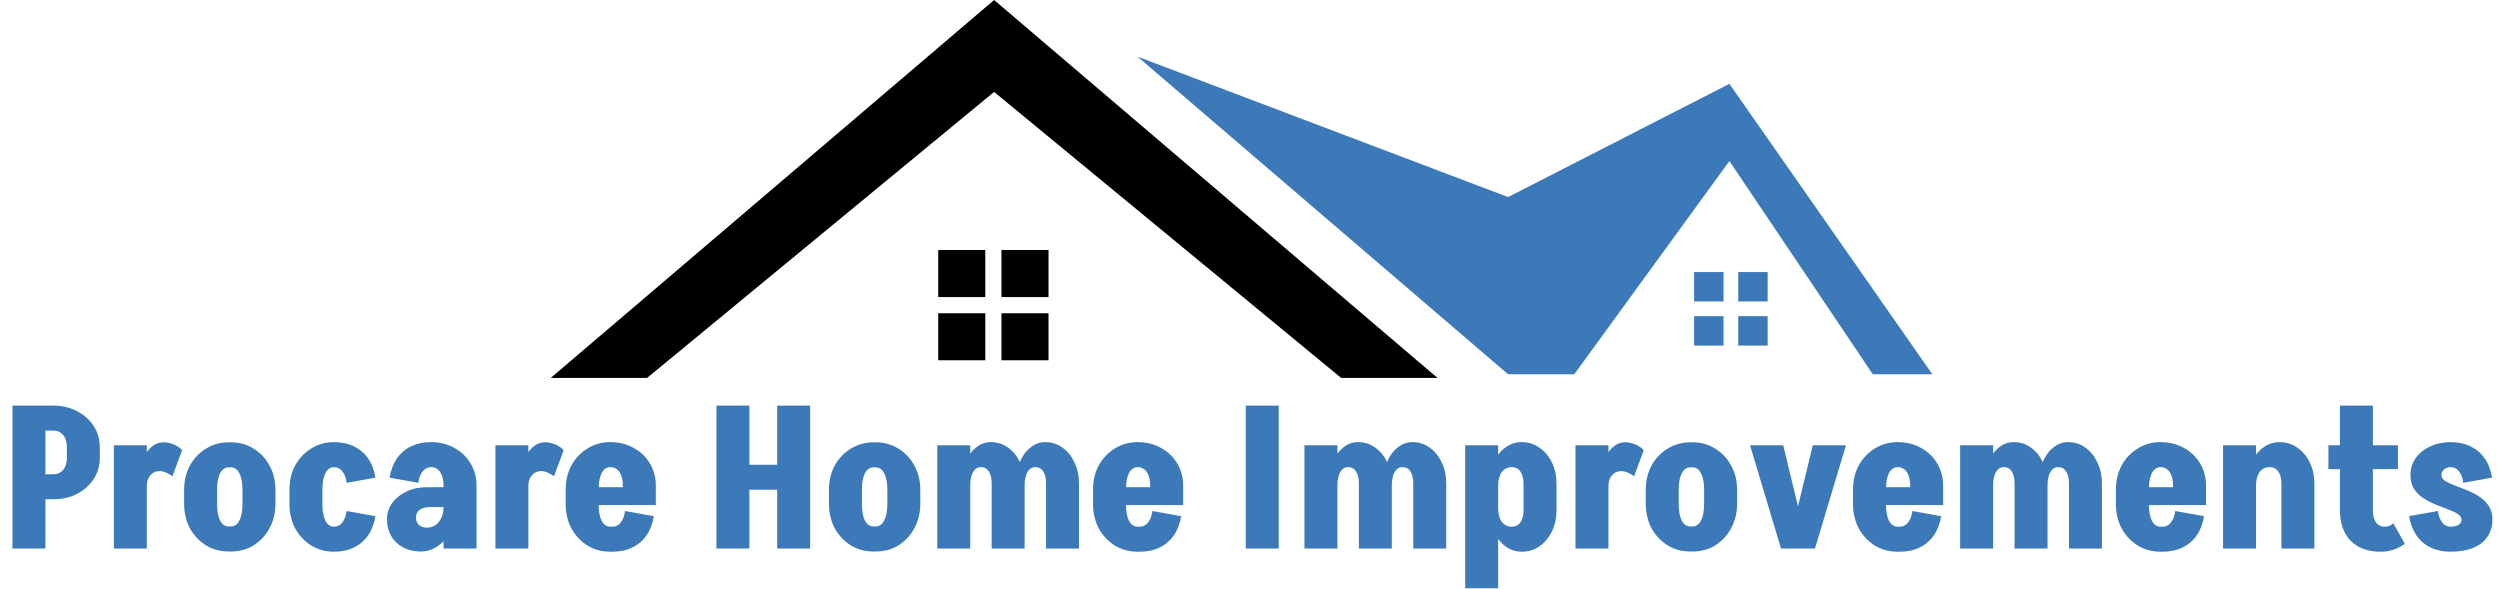
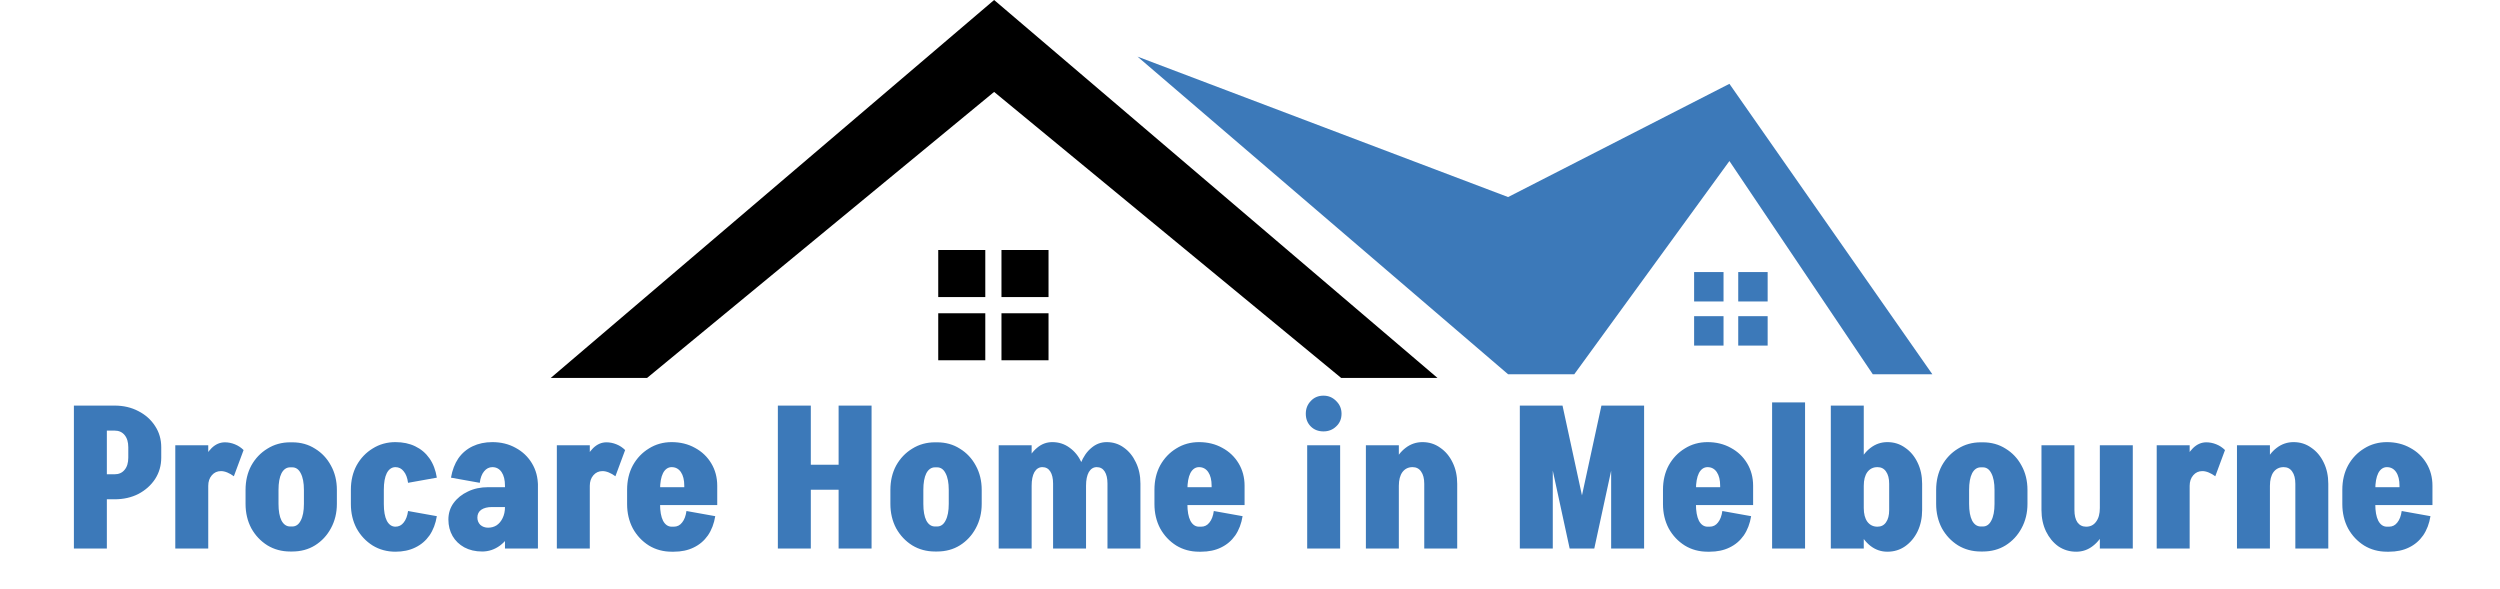
- <svg xmlns="http://www.w3.org/2000/svg" width="1700" height="400" fill="none">
-   <path d="M29.543 292.81V275.8h6.75v17.01h-6.75Zm0 46.71v-17.01h6.75v17.01h-6.75Zm15.93-28.215v-7.29h22.41v7.29h-22.41Zm22.41-7.155h-22.41c0-3.6-.855-6.39-2.565-8.37-1.62-1.98-3.87-2.97-6.75-2.97V275.8c6.03 0 11.43 1.26 16.2 3.78 4.77 2.43 8.55 5.805 11.34 10.125 2.79 4.23 4.185 9.045 4.185 14.445Zm0 7.02c0 5.4-1.395 10.26-4.185 14.58-2.79 4.23-6.57 7.605-11.34 10.125-4.77 2.43-10.17 3.645-16.2 3.645v-17.01c2.88 0 5.13-.99 6.75-2.97 1.71-1.98 2.565-4.77 2.565-8.37h22.41ZM8.483 373v-97.2h22.41V373H8.483Zm68.95 0v-70.2h22.41V373h-22.41Zm16.2-42.66c0-5.67.766-10.71 2.296-15.12 1.53-4.5 3.6-8.01 6.209-10.53 2.7-2.61 5.715-3.915 9.045-3.915l-2.7 19.575c-2.52 0-4.59.945-6.21 2.835-1.62 1.89-2.43 4.275-2.43 7.155h-6.21Zm23.625-6.48c-1.44-1.08-2.925-1.935-4.455-2.565-1.53-.63-2.97-.945-4.32-.945l2.7-19.575c2.25 0 4.5.45 6.75 1.35 2.25.9 4.23 2.205 5.94 3.915l-6.615 17.82Zm47.643 18.9v-9.72h22.41v9.72h-22.41Zm-39.69 0v-9.72h22.41v9.72h-22.41Zm30.24-24.975v-17.01h1.62v17.01h-1.62Zm0 57.24v-17.01h1.62v17.01h-1.62Zm-30.24-41.85c0-6.21 1.305-11.745 3.915-16.605 2.7-4.86 6.345-8.685 10.935-11.475 4.59-2.88 9.765-4.32 15.525-4.32v17.01c-2.52 0-4.5 1.35-5.94 4.05-1.35 2.7-2.025 6.48-2.025 11.34h-22.41Zm62.1 0h-22.41c0-4.86-.72-8.64-2.16-11.34-1.35-2.7-3.285-4.05-5.805-4.05v-17.01c5.85 0 11.025 1.44 15.525 4.32 4.59 2.79 8.19 6.615 10.8 11.475 2.7 4.86 4.05 10.395 4.05 16.605Zm-62.1 9.45h22.41c0 4.86.675 8.64 2.025 11.34 1.44 2.7 3.42 4.05 5.94 4.05v17.01c-5.76 0-10.935-1.395-15.525-4.185-4.59-2.88-8.235-6.75-10.935-11.61-2.61-4.95-3.915-10.485-3.915-16.605Zm62.1 0c0 6.12-1.35 11.655-4.05 16.605-2.61 4.86-6.21 8.73-10.8 11.61-4.5 2.79-9.675 4.185-15.525 4.185v-17.01c2.52 0 4.455-1.35 5.805-4.05 1.44-2.7 2.16-6.48 2.16-11.34h22.41Zm9.518.27v-9.99h22.41v9.99h-22.41Zm0-9.855c0-6.21 1.305-11.745 3.915-16.605 2.7-4.86 6.345-8.685 10.935-11.475 4.59-2.88 9.765-4.32 15.525-4.32v17.01c-2.52 0-4.5 1.35-5.94 4.05-1.35 2.7-2.025 6.48-2.025 11.34h-22.41Zm38.88-4.725c-.45-3.42-1.44-6.03-2.97-7.83-1.44-1.89-3.33-2.835-5.67-2.835v-17.01c5.13 0 9.63.945 13.5 2.835 3.96 1.89 7.2 4.635 9.72 8.235 2.52 3.6 4.185 7.965 4.995 13.095l-19.575 3.51Zm-38.88 14.445h22.41c0 4.86.675 8.64 2.025 11.34 1.44 2.7 3.42 4.05 5.94 4.05v17.01c-5.76 0-10.935-1.395-15.525-4.185-4.59-2.88-8.235-6.75-10.935-11.61-2.61-4.95-3.915-10.485-3.915-16.605Zm38.88 4.725 19.575 3.51c-.81 5.04-2.475 9.405-4.995 13.095-2.52 3.6-5.76 6.345-9.72 8.235-3.87 1.89-8.37 2.835-13.5 2.835v-17.01c2.34 0 4.23-.945 5.67-2.835 1.53-1.89 2.52-4.5 2.97-7.83ZM301.618 373v-44.145h22.41V373h-22.41Zm-15.525 2.025 4.05-16.2c2.16 0 4.095-.54 5.805-1.62 1.71-1.17 3.06-2.79 4.05-4.86 1.08-2.16 1.62-4.68 1.62-7.56l8.91-1.35c0 6.03-1.125 11.43-3.375 16.2s-5.22 8.55-8.91 11.34c-3.69 2.7-7.74 4.05-12.15 4.05Zm0 0c-4.59 0-8.64-.945-12.15-2.835-3.42-1.89-6.075-4.455-7.965-7.695-1.89-3.33-2.835-7.065-2.835-11.205l19.71-1.35c0 1.98.675 3.645 2.025 4.995 1.44 1.26 3.195 1.89 5.265 1.89l-4.05 16.2Zm-22.95-21.735c0-4.23 1.17-7.965 3.51-11.205 2.43-3.33 5.67-5.94 9.72-7.83 4.05-1.98 8.64-2.97 13.77-2.97l2.7 13.5c-3.15 0-5.625.63-7.425 1.89-1.71 1.26-2.565 3.015-2.565 5.265l-19.71 1.35Zm29.7-8.505-2.7-13.5h15.525v13.5h-12.825Zm8.775 0v-14.58h8.91v13.23l-8.91 1.35Zm22.41-14.445h-22.41c0-3.96-.765-7.065-2.295-9.315-1.53-2.25-3.645-3.375-6.345-3.375v-17.01c5.94 0 11.25 1.305 15.93 3.915 4.68 2.52 8.37 6.03 11.07 10.53 2.7 4.5 4.05 9.585 4.05 15.255Zm-39.555-2.025-19.575-3.51c.9-5.13 2.565-9.495 4.995-13.095 2.52-3.6 5.76-6.345 9.72-8.235 3.96-1.89 8.46-2.835 13.5-2.835v17.01c-2.25 0-4.14.945-5.67 2.835-1.53 1.8-2.52 4.41-2.97 7.83ZM336.887 373v-70.2h22.41V373h-22.41Zm16.2-42.66c0-5.67.765-10.71 2.295-15.12 1.53-4.5 3.6-8.01 6.21-10.53 2.7-2.61 5.715-3.915 9.045-3.915l-2.7 19.575c-2.52 0-4.59.945-6.21 2.835-1.62 1.89-2.43 4.275-2.43 7.155h-6.21Zm23.625-6.48c-1.44-1.08-2.925-1.935-4.455-2.565-1.53-.63-2.97-.945-4.32-.945l2.7-19.575c2.25 0 4.5.45 6.75 1.35 2.25.9 4.23 2.205 5.94 3.915l-6.615 17.82Zm20.912 19.575v-12.15h48.33v12.15h-48.33Zm17.415 31.725v-17.01h1.35v17.01h-1.35Zm-30.375-32.265v-9.99h22.41v9.99h-22.41Zm38.88-11.61v-1.08h22.41v1.08h-22.41Zm22.41-.945h-22.41c0-3.96-.765-7.065-2.295-9.315-1.53-2.25-3.645-3.375-6.345-3.375v-17.01c5.94 0 11.25 1.305 15.93 3.915 4.68 2.52 8.37 6.03 11.07 10.53 2.7 4.5 4.05 9.585 4.05 15.255Zm-20.925 17.145 19.575 3.51c-.81 5.04-2.475 9.405-4.995 13.095-2.52 3.6-5.76 6.345-9.72 8.235-3.87 1.89-8.37 2.835-13.5 2.835v-17.01c2.34 0 4.23-.945 5.67-2.835 1.53-1.89 2.52-4.5 2.97-7.83Zm-40.365-14.445c0-6.21 1.305-11.745 3.915-16.605 2.7-4.86 6.345-8.685 10.935-11.475 4.59-2.88 9.765-4.32 15.525-4.32v17.01c-2.52 0-4.5 1.35-5.94 4.05-1.35 2.7-2.025 6.48-2.025 11.34h-22.41Zm0 9.72h22.41c0 4.86.675 8.64 2.025 11.34 1.44 2.7 3.42 4.05 5.94 4.05v17.01c-5.76 0-10.935-1.395-15.525-4.185-4.59-2.88-8.235-6.75-10.935-11.61-2.61-4.95-3.915-10.485-3.915-16.605Zm110.616-9.72v-17.01h41.31v17.01h-41.31ZM528.49 373v-97.2h22.41V373h-22.41Zm-41.31 0v-97.2h22.41V373h-22.41Zm116.207-30.24v-9.72h22.41v9.72h-22.41Zm-39.69 0v-9.72h22.41v9.72h-22.41Zm30.24-24.975v-17.01h1.62v17.01h-1.62Zm0 57.24v-17.01h1.62v17.01h-1.62Zm-30.24-41.85c0-6.21 1.305-11.745 3.915-16.605 2.7-4.86 6.345-8.685 10.935-11.475 4.59-2.88 9.765-4.32 15.525-4.32v17.01c-2.52 0-4.5 1.35-5.94 4.05-1.35 2.7-2.025 6.48-2.025 11.34h-22.41Zm62.1 0h-22.41c0-4.86-.72-8.64-2.16-11.34-1.35-2.7-3.285-4.05-5.805-4.05v-17.01c5.85 0 11.025 1.44 15.525 4.32 4.59 2.79 8.19 6.615 10.8 11.475 2.7 4.86 4.05 10.395 4.05 16.605Zm-62.1 9.45h22.41c0 4.86.675 8.64 2.025 11.34 1.44 2.7 3.42 4.05 5.94 4.05v17.01c-5.76 0-10.935-1.395-15.525-4.185-4.59-2.88-8.235-6.75-10.935-11.61-2.61-4.95-3.915-10.485-3.915-16.605Zm62.1 0c0 6.12-1.35 11.655-4.05 16.605-2.61 4.86-6.21 8.73-10.8 11.61-4.5 2.79-9.675 4.185-15.525 4.185v-17.01c2.52 0 4.455-1.35 5.805-4.05 1.44-2.7 2.16-6.48 2.16-11.34h22.41ZM637.341 373v-70.2h22.41V373h-22.41Zm36.99 0v-44.145h22.41V373h-22.41Zm-20.79-42.66c0-5.67.855-10.755 2.565-15.255 1.8-4.5 4.23-8.01 7.29-10.53 3.06-2.61 6.525-3.915 10.395-3.915l-6.75 17.01c-2.25 0-4.05 1.125-5.4 3.375-1.26 2.25-1.89 5.355-1.89 9.315h-6.21Zm20.79-1.485c0-3.51-.63-6.255-1.89-8.235-1.26-1.98-3.06-2.97-5.4-2.97l6.75-17.01c4.41 0 8.325 1.26 11.745 3.78 3.42 2.43 6.12 5.76 8.1 9.99 2.07 4.23 3.105 9.045 3.105 14.445h-22.41ZM711.321 373v-44.145h22.41V373h-22.41Zm-20.79-42.66c0-5.67.855-10.755 2.565-15.255 1.8-4.5 4.23-8.01 7.29-10.53 3.06-2.61 6.525-3.915 10.395-3.915l-6.75 17.01c-2.25 0-4.05 1.125-5.4 3.375-1.26 2.25-1.89 5.355-1.89 9.315h-6.21Zm20.79-1.485c0-3.51-.63-6.255-1.89-8.235-1.26-1.98-3.06-2.97-5.4-2.97l6.75-17.01c4.41 0 8.325 1.26 11.745 3.78 3.42 2.43 6.12 5.76 8.1 9.99 2.07 4.23 3.105 9.045 3.105 14.445h-22.41Zm44.897 14.58v-12.15h48.33v12.15h-48.33Zm17.415 31.725v-17.01h1.35v17.01h-1.35Zm-30.375-32.265v-9.99h22.41v9.99h-22.41Zm38.88-11.61v-1.08h22.41v1.08h-22.41Zm22.41-.945h-22.41c0-3.96-.765-7.065-2.295-9.315-1.53-2.25-3.645-3.375-6.345-3.375v-17.01c5.94 0 11.25 1.305 15.93 3.915 4.68 2.52 8.37 6.03 11.07 10.53 2.7 4.5 4.05 9.585 4.05 15.255Zm-20.925 17.145 19.575 3.51c-.81 5.04-2.475 9.405-4.995 13.095-2.52 3.6-5.76 6.345-9.72 8.235-3.87 1.89-8.37 2.835-13.5 2.835v-17.01c2.34 0 4.23-.945 5.67-2.835 1.53-1.89 2.52-4.5 2.97-7.83Zm-40.365-14.445c0-6.21 1.305-11.745 3.915-16.605 2.7-4.86 6.345-8.685 10.935-11.475 4.59-2.88 9.765-4.32 15.525-4.32v17.01c-2.52 0-4.5 1.35-5.94 4.05-1.35 2.7-2.025 6.48-2.025 11.34h-22.41Zm0 9.72h22.41c0 4.86.675 8.64 2.025 11.34 1.44 2.7 3.42 4.05 5.94 4.05v17.01c-5.76 0-10.935-1.395-15.525-4.185-4.59-2.88-8.235-6.75-10.935-11.61-2.61-4.95-3.915-10.485-3.915-16.605ZM847.123 373v-97.2h22.41V373h-22.41Zm39.915 0v-70.2h22.41V373h-22.41Zm36.99 0v-44.145h22.41V373h-22.41Zm-20.79-42.66c0-5.67.855-10.755 2.565-15.255 1.8-4.5 4.23-8.01 7.29-10.53 3.06-2.61 6.525-3.915 10.395-3.915l-6.75 17.01c-2.25 0-4.05 1.125-5.4 3.375-1.26 2.25-1.89 5.355-1.89 9.315h-6.21Zm20.79-1.485c0-3.51-.63-6.255-1.89-8.235-1.26-1.98-3.06-2.97-5.4-2.97l6.75-17.01c4.41 0 8.325 1.26 11.745 3.78 3.42 2.43 6.12 5.76 8.1 9.99 2.07 4.23 3.105 9.045 3.105 14.445h-22.41ZM961.018 373v-44.145h22.41V373h-22.41Zm-20.79-42.66c0-5.67.855-10.755 2.565-15.255 1.8-4.5 4.23-8.01 7.29-10.53 3.06-2.61 6.525-3.915 10.395-3.915l-6.75 17.01c-2.25 0-4.05 1.125-5.4 3.375-1.26 2.25-1.89 5.355-1.89 9.315h-6.21Zm20.79-1.485c0-3.51-.63-6.255-1.89-8.235-1.26-1.98-3.06-2.97-5.4-2.97l6.75-17.01c4.41 0 8.325 1.26 11.745 3.78 3.42 2.43 6.12 5.76 8.1 9.99 2.07 4.23 3.105 9.045 3.105 14.445h-22.41Zm35.312 43.875h22.41V400h-22.41v-27.27Zm22.41-69.93V373h-22.41v-70.2h22.41Zm39.69 26.19v17.82h-22.41v-17.82h22.41Zm-22.41 17.82h22.41c0 5.4-1.04 10.26-3.11 14.58-2.07 4.23-4.9 7.605-8.5 10.125-3.51 2.43-7.52 3.645-12.02 3.645l-6.75-17.01c2.52 0 4.46-.99 5.81-2.97 1.44-1.98 2.16-4.77 2.16-8.37Zm-23.49-1.35h6.21c0 3.96.81 7.065 2.43 9.315 1.71 2.25 4 3.375 6.88 3.375l6.75 17.01c-4.23 0-8.05-1.305-11.47-3.915-3.33-2.61-5.99-6.12-7.97-10.53-1.89-4.5-2.83-9.585-2.83-15.255Zm23.49-16.47c0-3.6-.72-6.39-2.16-8.37-1.35-1.98-3.29-2.97-5.81-2.97l6.75-17.01c4.5 0 8.51 1.26 12.02 3.78 3.6 2.43 6.43 5.805 8.5 10.125 2.07 4.23 3.11 9.045 3.11 14.445h-22.41Zm-23.49 1.35c0-5.67.94-10.755 2.83-15.255 1.98-4.5 4.64-8.01 7.97-10.53 3.42-2.61 7.24-3.915 11.47-3.915l-6.75 17.01c-2.88 0-5.17 1.125-6.88 3.375-1.62 2.25-2.43 5.355-2.43 9.315h-6.21Zm58.81 42.66v-70.2h22.41V373h-22.41Zm16.2-42.66c0-5.67.77-10.71 2.3-15.12 1.53-4.5 3.6-8.01 6.21-10.53 2.7-2.61 5.71-3.915 9.04-3.915l-2.7 19.575c-2.52 0-4.59.945-6.21 2.835-1.62 1.89-2.43 4.275-2.43 7.155h-6.21Zm23.63-6.48a20.359 20.359 0 0 0-4.46-2.565c-1.53-.63-2.97-.945-4.32-.945l2.7-19.575c2.25 0 4.5.45 6.75 1.35 2.25.9 4.23 2.205 5.94 3.915l-6.61 17.82Zm47.64 18.9v-9.72h22.41v9.72h-22.41Zm-39.69 0v-9.72h22.41v9.72h-22.41Zm30.24-24.975v-17.01h1.62v17.01h-1.62Zm0 57.24v-17.01h1.62v17.01h-1.62Zm-30.24-41.85c0-6.21 1.31-11.745 3.92-16.605 2.7-4.86 6.34-8.685 10.93-11.475 4.59-2.88 9.77-4.32 15.53-4.32v17.01c-2.52 0-4.5 1.35-5.94 4.05-1.35 2.7-2.03 6.48-2.03 11.34h-22.41Zm62.1 0h-22.41c0-4.86-.72-8.64-2.16-11.34-1.35-2.7-3.28-4.05-5.8-4.05v-17.01c5.85 0 11.02 1.44 15.52 4.32 4.59 2.79 8.19 6.615 10.8 11.475 2.7 4.86 4.05 10.395 4.05 16.605Zm-62.1 9.45h22.41c0 4.86.68 8.64 2.03 11.34 1.44 2.7 3.42 4.05 5.94 4.05v17.01c-5.76 0-10.94-1.395-15.53-4.185-4.59-2.88-8.23-6.75-10.93-11.61-2.61-4.95-3.92-10.485-3.92-16.605Zm62.1 0c0 6.12-1.35 11.655-4.05 16.605-2.61 4.86-6.21 8.73-10.8 11.61-4.5 2.79-9.67 4.185-15.52 4.185v-17.01c2.52 0 4.45-1.35 5.8-4.05 1.44-2.7 2.16-6.48 2.16-11.34h22.41ZM1215.68 373l17.01-70.2h22.55l-21.06 70.2h-18.5Zm-4.59 0-21.06-70.2h22.55l17.01 70.2h-18.5Zm61.92-29.565v-12.15h48.33v12.15h-48.33Zm17.42 31.725v-17.01h1.35v17.01h-1.35Zm-30.38-32.265v-9.99h22.41v9.99h-22.41Zm38.88-11.61v-1.08h22.41v1.08h-22.41Zm22.41-.945h-22.41c0-3.96-.76-7.065-2.29-9.315-1.53-2.25-3.65-3.375-6.35-3.375v-17.01c5.94 0 11.25 1.305 15.93 3.915 4.68 2.52 8.37 6.03 11.07 10.53 2.7 4.5 4.05 9.585 4.05 15.255Zm-20.92 17.145 19.57 3.51c-.81 5.04-2.47 9.405-4.99 13.095-2.52 3.6-5.76 6.345-9.72 8.235-3.87 1.89-8.37 2.835-13.5 2.835v-17.01c2.34 0 4.23-.945 5.67-2.835 1.53-1.89 2.52-4.5 2.97-7.83Zm-40.37-14.445c0-6.21 1.31-11.745 3.92-16.605 2.7-4.86 6.34-8.685 10.93-11.475 4.59-2.88 9.77-4.32 15.53-4.32v17.01c-2.52 0-4.5 1.35-5.94 4.05-1.35 2.7-2.03 6.48-2.03 11.34h-22.41Zm0 9.72h22.41c0 4.86.68 8.64 2.03 11.34 1.44 2.7 3.42 4.05 5.94 4.05v17.01c-5.76 0-10.94-1.395-15.53-4.185-4.59-2.88-8.23-6.75-10.93-11.61-2.61-4.95-3.92-10.485-3.92-16.605Zm72.86 30.24v-70.2h22.41V373h-22.41Zm36.99 0v-44.145h22.41V373h-22.41Zm-20.79-42.66c0-5.67.85-10.755 2.56-15.255 1.8-4.5 4.23-8.01 7.29-10.53 3.06-2.61 6.53-3.915 10.4-3.915l-6.75 17.01c-2.25 0-4.05 1.125-5.4 3.375-1.26 2.25-1.89 5.355-1.89 9.315h-6.21Zm20.79-1.485c0-3.51-.63-6.255-1.89-8.235-1.26-1.98-3.06-2.97-5.4-2.97l6.75-17.01c4.41 0 8.32 1.26 11.74 3.78 3.42 2.43 6.12 5.76 8.1 9.99 2.07 4.23 3.11 9.045 3.11 14.445h-22.41ZM1406.89 373v-44.145h22.41V373h-22.41Zm-20.79-42.66c0-5.67.85-10.755 2.56-15.255 1.8-4.5 4.23-8.01 7.29-10.53 3.06-2.61 6.53-3.915 10.4-3.915l-6.75 17.01c-2.25 0-4.05 1.125-5.4 3.375-1.26 2.25-1.89 5.355-1.89 9.315h-6.21Zm20.79-1.485c0-3.51-.63-6.255-1.89-8.235-1.26-1.98-3.06-2.97-5.4-2.97l6.75-17.01c4.41 0 8.32 1.26 11.74 3.78 3.42 2.43 6.12 5.76 8.1 9.99 2.07 4.23 3.11 9.045 3.11 14.445h-22.41Zm44.89 14.58v-12.15h48.33v12.15h-48.33Zm17.42 31.725v-17.01h1.35v17.01h-1.35Zm-30.38-32.265v-9.99h22.41v9.99h-22.41Zm38.88-11.61v-1.08h22.41v1.08h-22.41Zm22.41-.945h-22.41c0-3.96-.76-7.065-2.29-9.315-1.53-2.25-3.65-3.375-6.35-3.375v-17.01c5.94 0 11.25 1.305 15.93 3.915 4.68 2.52 8.37 6.03 11.07 10.53 2.7 4.5 4.05 9.585 4.05 15.255Zm-20.92 17.145 19.57 3.51c-.81 5.04-2.47 9.405-4.99 13.095-2.52 3.6-5.76 6.345-9.72 8.235-3.87 1.89-8.37 2.835-13.5 2.835v-17.01c2.34 0 4.23-.945 5.67-2.835 1.53-1.89 2.52-4.5 2.97-7.83Zm-40.37-14.445c0-6.21 1.31-11.745 3.92-16.605 2.7-4.86 6.34-8.685 10.93-11.475 4.59-2.88 9.77-4.32 15.53-4.32v17.01c-2.52 0-4.5 1.35-5.94 4.05-1.35 2.7-2.03 6.48-2.03 11.34h-22.41Zm0 9.72h22.41c0 4.86.68 8.64 2.03 11.34 1.44 2.7 3.42 4.05 5.94 4.05v17.01c-5.76 0-10.94-1.395-15.53-4.185-4.59-2.88-8.23-6.75-10.93-11.61-2.61-4.95-3.92-10.485-3.92-16.605Zm72.86 30.24v-70.2h22.41V373h-22.41Zm39.69 0v-44.145h22.41V373h-22.41Zm0-44.01c0-3.6-.72-6.39-2.16-8.37-1.35-1.98-3.29-2.97-5.81-2.97l6.75-17.01c4.5 0 8.51 1.26 12.02 3.78 3.6 2.43 6.43 5.805 8.5 10.125 2.07 4.23 3.11 9.045 3.11 14.445h-22.41Zm-23.49 1.35c0-5.67.94-10.755 2.83-15.255 1.98-4.5 4.64-8.01 7.97-10.53 3.42-2.61 7.24-3.915 11.47-3.915l-6.75 17.01c-2.88 0-5.17 1.125-6.88 3.375-1.62 2.25-2.43 5.355-2.43 9.315h-6.21Zm63.27 16.605V275.8h22.41v71.145h-22.41ZM1583.32 319v-16.2h47.25V319h-47.25Zm7.83 27.81h22.41c0 2.34.31 4.365.94 6.075.63 1.71 1.53 3.015 2.7 3.915 1.26.9 2.7 1.35 4.32 1.35l-2.7 17.01c-8.73 0-15.52-2.475-20.38-7.425-4.86-5.04-7.29-12.015-7.29-20.925Zm36.31 9.045 7.83 13.905c-2.79 1.98-5.53 3.375-8.23 4.185-2.61.81-5.36 1.215-8.24 1.215l2.7-17.01c1.17 0 2.25-.18 3.24-.54.99-.45 1.89-1.035 2.7-1.755Zm46.34-2.43c0-1.53-.85-2.835-2.56-3.915-1.62-1.08-3.78-2.115-6.48-3.105-2.61-.99-5.4-2.07-8.37-3.24a52.686 52.686 0 0 1-8.37-4.32c-2.61-1.71-4.77-3.825-6.48-6.345-1.62-2.61-2.43-5.76-2.43-9.45h21.06c0 1.53.81 2.835 2.43 3.915 1.71 1.08 3.87 2.115 6.48 3.105 2.7.99 5.49 2.07 8.37 3.24 2.97 1.17 5.76 2.61 8.37 4.32 2.7 1.71 4.86 3.825 6.48 6.345 1.71 2.52 2.56 5.67 2.56 9.45h-21.06Zm-7.56 21.735v-17.01c2.34 0 4.19-.405 5.54-1.215 1.35-.9 2.02-2.07 2.02-3.51h21.06c0 4.5-1.17 8.415-3.51 11.745-2.25 3.24-5.49 5.715-9.72 7.425s-9.36 2.565-15.39 2.565Zm-27.13-52.11c0-4.32 1.17-8.145 3.51-11.475 2.43-3.42 5.71-6.075 9.85-7.965 4.14-1.98 8.82-2.97 14.04-2.97v17.01c-1.8 0-3.33.54-4.59 1.62-1.17.99-1.75 2.25-1.75 3.78h-21.06Zm18.63 24.435c.45 3.33 1.44 5.94 2.97 7.83 1.53 1.89 3.42 2.835 5.67 2.835v17.01c-5.04 0-9.54-.945-13.5-2.835-3.96-1.89-7.2-4.635-9.72-8.235-2.43-3.69-4.1-8.055-5-13.095l19.58-3.51Zm17.28-19.17c-.45-3.42-1.44-6.03-2.97-7.83-1.44-1.89-3.33-2.835-5.67-2.835v-17.01c5.13 0 9.63.945 13.5 2.835 3.96 1.89 7.2 4.635 9.72 8.235 2.52 3.6 4.18 7.965 4.99 13.095l-19.57 3.51ZM1025.5 254.5l-252-216 252 95.5L1176 57l138 197.5h-40.5l-97.5-145-105.5 145h-45Z" fill="#3C79B9" />
-   <path d="M440 257h-65.5L676 0v62.5L440 257ZM912 257h65.5L676 0v62.5L912 257ZM638 170h32v32h-32zM638 213h32v32h-32zM681 170h32v32h-32zM681 213h32v32h-32z" fill="#000" />
-   <path fill="#3C79B9" d="M1152 185h20v20h-20zM1152 215h20v20h-20zM1182 185h20v20h-20zM1182 215h20v20h-20z" />
+ <svg xmlns="http://www.w3.org/2000/svg" width="1700" height="400" fill="none" viewBox="0 0 1700 400">
+   <path fill="#3C79B9" d="M71.308 292.81V275.8h6.75v17.01h-6.75Zm0 46.71v-17.01h6.75v17.01h-6.75Zm15.93-28.215v-7.29h22.41v7.29h-22.41Zm22.41-7.155h-22.41c0-3.6-.855-6.39-2.565-8.37-1.62-1.98-3.87-2.97-6.75-2.97V275.8c6.03 0 11.43 1.26 16.2 3.78 4.77 2.43 8.55 5.805 11.34 10.125 2.79 4.23 4.185 9.045 4.185 14.445Zm0 7.02c0 5.4-1.395 10.26-4.185 14.58-2.79 4.23-6.57 7.605-11.34 10.125-4.77 2.43-10.17 3.645-16.2 3.645v-17.01c2.88 0 5.13-.99 6.75-2.97 1.71-1.98 2.565-4.77 2.565-8.37h22.41ZM50.248 373v-97.2h22.41V373h-22.41Zm68.95 0v-70.2h22.41V373h-22.41Zm16.2-42.66c0-5.67.765-10.71 2.295-15.12 1.53-4.5 3.6-8.01 6.21-10.53 2.7-2.61 5.715-3.915 9.045-3.915l-2.7 19.575c-2.52 0-4.59.945-6.21 2.835-1.62 1.89-2.43 4.275-2.43 7.155h-6.21Zm23.625-6.48c-1.44-1.08-2.925-1.935-4.455-2.565-1.53-.63-2.97-.945-4.32-.945l2.7-19.575c2.25 0 4.5.45 6.75 1.35 2.25.9 4.23 2.205 5.94 3.915l-6.615 17.82Zm47.642 18.9v-9.72h22.41v9.72h-22.41Zm-39.69 0v-9.72h22.41v9.72h-22.41Zm30.24-24.975v-17.01h1.62v17.01h-1.62Zm0 57.24v-17.01h1.62v17.01h-1.62Zm-30.24-41.85c0-6.21 1.305-11.745 3.915-16.605 2.7-4.86 6.345-8.685 10.935-11.475 4.59-2.88 9.765-4.32 15.525-4.32v17.01c-2.52 0-4.5 1.35-5.94 4.05-1.35 2.7-2.025 6.48-2.025 11.34h-22.41Zm62.1 0h-22.41c0-4.86-.72-8.64-2.16-11.34-1.35-2.7-3.285-4.05-5.805-4.05v-17.01c5.85 0 11.025 1.44 15.525 4.32 4.59 2.79 8.19 6.615 10.8 11.475 2.7 4.86 4.05 10.395 4.05 16.605Zm-62.1 9.45h22.41c0 4.86.675 8.64 2.025 11.34 1.44 2.7 3.42 4.05 5.94 4.05v17.01c-5.76 0-10.935-1.395-15.525-4.185-4.59-2.88-8.235-6.75-10.935-11.61-2.61-4.95-3.915-10.485-3.915-16.605Zm62.1 0c0 6.12-1.35 11.655-4.05 16.605-2.61 4.86-6.21 8.73-10.8 11.61-4.5 2.79-9.675 4.185-15.525 4.185v-17.01c2.52 0 4.455-1.35 5.805-4.05 1.44-2.7 2.16-6.48 2.16-11.34h22.41Zm9.519.27v-9.99h22.41v9.99h-22.41Zm0-9.855c0-6.21 1.305-11.745 3.915-16.605 2.7-4.86 6.345-8.685 10.935-11.475 4.59-2.88 9.765-4.32 15.525-4.32v17.01c-2.52 0-4.5 1.35-5.94 4.05-1.35 2.7-2.025 6.48-2.025 11.34h-22.41Zm38.88-4.725c-.45-3.42-1.44-6.03-2.97-7.83-1.44-1.89-3.33-2.835-5.67-2.835v-17.01c5.13 0 9.63.945 13.5 2.835 3.96 1.89 7.2 4.635 9.72 8.235 2.52 3.6 4.185 7.965 4.995 13.095l-19.575 3.51Zm-38.88 14.445h22.41c0 4.86.675 8.64 2.025 11.34 1.44 2.7 3.42 4.05 5.94 4.05v17.01c-5.76 0-10.935-1.395-15.525-4.185-4.59-2.88-8.235-6.75-10.935-11.61-2.61-4.95-3.915-10.485-3.915-16.605Zm38.88 4.725 19.575 3.51c-.81 5.04-2.475 9.405-4.995 13.095-2.52 3.6-5.76 6.345-9.72 8.235-3.87 1.89-8.37 2.835-13.5 2.835v-17.01c2.34 0 4.23-.945 5.67-2.835 1.53-1.89 2.52-4.5 2.97-7.83ZM343.383 373v-44.145h22.41V373h-22.41Zm-15.525 2.025 4.05-16.2c2.16 0 4.095-.54 5.805-1.62 1.71-1.17 3.06-2.79 4.05-4.86 1.08-2.16 1.62-4.68 1.62-7.56l8.91-1.35c0 6.03-1.125 11.43-3.375 16.2s-5.22 8.55-8.91 11.34c-3.69 2.7-7.74 4.05-12.15 4.05Zm0 0c-4.59 0-8.64-.945-12.15-2.835-3.42-1.89-6.075-4.455-7.965-7.695-1.89-3.33-2.835-7.065-2.835-11.205l19.71-1.35c0 1.98.675 3.645 2.025 4.995 1.44 1.26 3.195 1.89 5.265 1.89l-4.05 16.2Zm-22.95-21.735c0-4.23 1.17-7.965 3.51-11.205 2.43-3.33 5.67-5.94 9.72-7.83 4.05-1.98 8.64-2.97 13.77-2.97l2.7 13.5c-3.15 0-5.625.63-7.425 1.89-1.71 1.26-2.565 3.015-2.565 5.265l-19.71 1.35Zm29.7-8.505-2.7-13.5h15.525v13.5h-12.825Zm8.775 0v-14.58h8.91v13.23l-8.91 1.35Zm22.41-14.445h-22.41c0-3.96-.765-7.065-2.295-9.315-1.53-2.25-3.645-3.375-6.345-3.375v-17.01c5.94 0 11.25 1.305 15.93 3.915 4.68 2.52 8.37 6.03 11.07 10.53 2.7 4.5 4.05 9.585 4.05 15.255Zm-39.555-2.025-19.575-3.51c.9-5.13 2.565-9.495 4.995-13.095 2.52-3.6 5.76-6.345 9.72-8.235 3.96-1.89 8.46-2.835 13.5-2.835v17.01c-2.25 0-4.14.945-5.67 2.835-1.53 1.8-2.52 4.41-2.97 7.83ZM378.651 373v-70.2h22.41V373h-22.41Zm16.2-42.66c0-5.67.765-10.71 2.295-15.12 1.53-4.5 3.6-8.01 6.21-10.53 2.7-2.61 5.715-3.915 9.045-3.915l-2.7 19.575c-2.52 0-4.59.945-6.21 2.835-1.62 1.89-2.43 4.275-2.43 7.155h-6.21Zm23.625-6.48c-1.44-1.08-2.925-1.935-4.455-2.565-1.53-.63-2.97-.945-4.32-.945l2.7-19.575c2.25 0 4.5.45 6.75 1.35 2.25.9 4.23 2.205 5.94 3.915l-6.615 17.82Zm20.913 19.575v-12.15h48.33v12.15h-48.33Zm17.415 31.725v-17.01h1.35v17.01h-1.35Zm-30.375-32.265v-9.99h22.41v9.99h-22.41Zm38.88-11.61v-1.08h22.41v1.08h-22.41Zm22.41-.945h-22.41c0-3.96-.765-7.065-2.295-9.315-1.53-2.25-3.645-3.375-6.345-3.375v-17.01c5.94 0 11.25 1.305 15.93 3.915 4.68 2.52 8.37 6.03 11.07 10.53 2.7 4.5 4.05 9.585 4.05 15.255Zm-20.925 17.145 19.575 3.51c-.81 5.04-2.475 9.405-4.995 13.095-2.52 3.6-5.76 6.345-9.72 8.235-3.87 1.89-8.37 2.835-13.5 2.835v-17.01c2.34 0 4.23-.945 5.67-2.835 1.53-1.89 2.52-4.5 2.97-7.83Zm-40.365-14.445c0-6.21 1.305-11.745 3.915-16.605 2.7-4.86 6.345-8.685 10.935-11.475 4.59-2.88 9.765-4.32 15.525-4.32v17.01c-2.52 0-4.5 1.35-5.94 4.05-1.35 2.7-2.025 6.48-2.025 11.34h-22.41Zm0 9.72h22.41c0 4.86.675 8.64 2.025 11.34 1.44 2.7 3.42 4.05 5.94 4.05v17.01c-5.76 0-10.935-1.395-15.525-4.185-4.59-2.88-8.235-6.75-10.935-11.61-2.61-4.95-3.915-10.485-3.915-16.605Zm110.615-9.72v-17.01h41.31v17.01h-41.31Zm33.21 39.96v-97.2h22.41V373h-22.41Zm-41.31 0v-97.2h22.41V373h-22.41Zm116.208-30.24v-9.72h22.41v9.72h-22.41Zm-39.69 0v-9.72h22.41v9.72h-22.41Zm30.24-24.975v-17.01h1.62v17.01h-1.62Zm0 57.24v-17.01h1.62v17.01h-1.62Zm-30.24-41.85c0-6.21 1.305-11.745 3.915-16.605 2.7-4.86 6.345-8.685 10.935-11.475 4.59-2.88 9.765-4.32 15.525-4.32v17.01c-2.52 0-4.5 1.35-5.94 4.05-1.35 2.7-2.025 6.48-2.025 11.34h-22.41Zm62.1 0h-22.41c0-4.86-.72-8.64-2.16-11.34-1.35-2.7-3.285-4.05-5.805-4.05v-17.01c5.85 0 11.025 1.44 15.525 4.32 4.59 2.79 8.19 6.615 10.8 11.475 2.7 4.86 4.05 10.395 4.05 16.605Zm-62.1 9.45h22.41c0 4.86.675 8.64 2.025 11.34 1.44 2.7 3.42 4.05 5.94 4.05v17.01c-5.76 0-10.935-1.395-15.525-4.185-4.59-2.88-8.235-6.75-10.935-11.61-2.61-4.95-3.915-10.485-3.915-16.605Zm62.1 0c0 6.12-1.35 11.655-4.05 16.605-2.61 4.86-6.21 8.73-10.8 11.61-4.5 2.79-9.675 4.185-15.525 4.185v-17.01c2.52 0 4.455-1.35 5.805-4.05 1.44-2.7 2.16-6.48 2.16-11.34h22.41ZM679.105 373v-70.2h22.41V373h-22.41Zm36.99 0v-44.145h22.41V373h-22.41Zm-20.79-42.66c0-5.67.855-10.755 2.565-15.255 1.8-4.5 4.23-8.01 7.29-10.53 3.06-2.61 6.525-3.915 10.395-3.915l-6.75 17.01c-2.25 0-4.05 1.125-5.4 3.375-1.26 2.25-1.89 5.355-1.89 9.315h-6.21Zm20.79-1.485c0-3.51-.63-6.255-1.89-8.235-1.26-1.98-3.06-2.97-5.4-2.97l6.75-17.01c4.41 0 8.325 1.26 11.745 3.78 3.42 2.43 6.12 5.76 8.1 9.99 2.07 4.23 3.105 9.045 3.105 14.445h-22.41ZM753.085 373v-44.145h22.41V373h-22.41Zm-20.79-42.66c0-5.67.855-10.755 2.565-15.255 1.8-4.5 4.23-8.01 7.29-10.53 3.06-2.61 6.525-3.915 10.395-3.915l-6.75 17.01c-2.25 0-4.05 1.125-5.4 3.375-1.26 2.25-1.89 5.355-1.89 9.315h-6.21Zm20.79-1.485c0-3.51-.63-6.255-1.89-8.235-1.26-1.98-3.06-2.97-5.4-2.97l6.75-17.01c4.41 0 8.325 1.26 11.745 3.78 3.42 2.43 6.12 5.76 8.1 9.99 2.07 4.23 3.105 9.045 3.105 14.445h-22.41Zm44.897 14.58v-12.15h48.33v12.15h-48.33Zm17.415 31.725v-17.01h1.35v17.01h-1.35Zm-30.375-32.265v-9.99h22.41v9.99h-22.41Zm38.88-11.61v-1.08h22.41v1.08h-22.41Zm22.41-.945h-22.41c0-3.96-.765-7.065-2.295-9.315-1.53-2.25-3.645-3.375-6.345-3.375v-17.01c5.94 0 11.25 1.305 15.93 3.915 4.68 2.52 8.37 6.03 11.07 10.53 2.7 4.5 4.05 9.585 4.05 15.255Zm-20.925 17.145 19.575 3.51c-.81 5.04-2.475 9.405-4.995 13.095-2.52 3.6-5.76 6.345-9.72 8.235-3.87 1.89-8.37 2.835-13.5 2.835v-17.01c2.34 0 4.23-.945 5.67-2.835 1.53-1.89 2.52-4.5 2.97-7.83Zm-40.365-14.445c0-6.21 1.305-11.745 3.915-16.605 2.7-4.86 6.345-8.685 10.935-11.475 4.59-2.88 9.765-4.32 15.525-4.32v17.01c-2.52 0-4.5 1.35-5.94 4.05-1.35 2.7-2.025 6.48-2.025 11.34h-22.41Zm0 9.72h22.41c0 4.86.675 8.64 2.025 11.34 1.44 2.7 3.42 4.05 5.94 4.05v17.01c-5.76 0-10.935-1.395-15.525-4.185-4.59-2.88-8.235-6.75-10.935-11.61-2.61-4.95-3.915-10.485-3.915-16.605ZM888.888 373v-70.2h22.41V373h-22.41Zm11.07-79.65c-3.51 0-6.39-1.125-8.64-3.375-2.25-2.25-3.375-5.13-3.375-8.64 0-3.42 1.125-6.3 3.375-8.64 2.25-2.43 5.13-3.645 8.64-3.645 3.42 0 6.3 1.215 8.64 3.645 2.43 2.34 3.645 5.22 3.645 8.64 0 3.51-1.215 6.39-3.645 8.64-2.34 2.25-5.22 3.375-8.64 3.375ZM928.803 373v-70.2h22.41V373h-22.41Zm39.69 0v-44.145h22.41V373h-22.41Zm0-44.01c0-3.6-.72-6.39-2.16-8.37-1.35-1.98-3.285-2.97-5.805-2.97l6.75-17.01c4.5 0 8.505 1.26 12.015 3.78 3.6 2.43 6.435 5.805 8.505 10.125 2.07 4.23 3.105 9.045 3.105 14.445h-22.41Zm-23.49 1.35c0-5.67.945-10.755 2.835-15.255 1.98-4.5 4.635-8.01 7.965-10.53 3.42-2.61 7.245-3.915 11.475-3.915l-6.75 17.01c-2.88 0-5.175 1.125-6.885 3.375-1.62 2.25-2.43 5.355-2.43 9.315h-6.21ZM1067.91 373l21.06-97.2h16.2l-21.06 97.2h-16.2Zm-.54 0-21.06-97.2h16.2l21.06 97.2h-16.2Zm-33.89 0v-97.2h22.41V373h-22.41Zm62.1 0v-97.2h22.41V373h-22.41Zm48.21-29.565v-12.15h48.33v12.15h-48.33Zm17.41 31.725v-17.01h1.35v17.01h-1.35Zm-30.37-32.265v-9.99h22.41v9.99h-22.41Zm38.88-11.61v-1.08h22.41v1.08h-22.41Zm22.41-.945h-22.41c0-3.96-.77-7.065-2.3-9.315-1.53-2.25-3.64-3.375-6.34-3.375v-17.01c5.94 0 11.25 1.305 15.93 3.915 4.68 2.52 8.37 6.03 11.07 10.53 2.7 4.5 4.05 9.585 4.05 15.255Zm-20.93 17.145 19.58 3.51c-.81 5.04-2.48 9.405-5 13.095-2.52 3.6-5.76 6.345-9.72 8.235-3.87 1.89-8.37 2.835-13.5 2.835v-17.01c2.34 0 4.23-.945 5.67-2.835 1.53-1.89 2.52-4.5 2.97-7.83Zm-40.36-14.445c0-6.21 1.3-11.745 3.91-16.605 2.7-4.86 6.35-8.685 10.94-11.475 4.59-2.88 9.76-4.32 15.52-4.32v17.01c-2.52 0-4.5 1.35-5.94 4.05-1.35 2.7-2.02 6.48-2.02 11.34h-22.41Zm0 9.72h22.41c0 4.86.67 8.64 2.02 11.34 1.44 2.7 3.42 4.05 5.94 4.05v17.01c-5.76 0-10.93-1.395-15.52-4.185-4.59-2.88-8.24-6.75-10.94-11.61-2.61-4.95-3.91-10.485-3.91-16.605Zm74.2 30.24v-99.36h22.41V373h-22.41Zm39.92-69.93V275.8h22.41v27.27h-22.41Zm22.41 69.93h-22.41v-70.2h22.41V373Zm39.69-26.19h-22.41v-17.82h22.41v17.82Zm-22.41-17.82c0-3.6-.72-6.39-2.16-8.37-1.35-1.98-3.29-2.97-5.81-2.97l6.75-17.01c4.5 0 8.51 1.26 12.02 3.78 3.6 2.43 6.43 5.805 8.5 10.125 2.07 4.23 3.11 9.045 3.11 14.445h-22.41Zm-23.49 1.35c0-5.67.94-10.755 2.83-15.255 1.98-4.5 4.64-8.01 7.97-10.53 3.42-2.61 7.24-3.915 11.47-3.915l-6.75 17.01c-2.88 0-5.17 1.125-6.88 3.375-1.62 2.25-2.43 5.355-2.43 9.315h-6.21Zm23.49 16.47h22.41c0 5.4-1.04 10.26-3.11 14.58-2.07 4.23-4.9 7.605-8.5 10.125-3.51 2.43-7.52 3.645-12.02 3.645l-6.75-17.01c2.52 0 4.46-.99 5.81-2.97 1.44-1.98 2.16-4.77 2.16-8.37Zm-23.49-1.35h6.21c0 3.96.81 7.065 2.43 9.315 1.71 2.25 4 3.375 6.88 3.375l6.75 17.01c-4.23 0-8.05-1.305-11.47-3.915-3.33-2.61-5.99-6.12-7.97-10.53-1.89-4.5-2.83-9.585-2.83-15.255Zm95.12-2.7v-9.72h22.41v9.72h-22.41Zm-39.69 0v-9.72h22.41v9.72h-22.41Zm30.24-24.975v-17.01h1.62v17.01h-1.62Zm0 57.24v-17.01h1.62v17.01h-1.62Zm-30.24-41.85c0-6.21 1.31-11.745 3.92-16.605 2.7-4.86 6.34-8.685 10.93-11.475 4.59-2.88 9.77-4.32 15.53-4.32v17.01c-2.52 0-4.5 1.35-5.94 4.05-1.35 2.7-2.03 6.48-2.03 11.34h-22.41Zm62.1 0h-22.41c0-4.86-.72-8.64-2.16-11.34-1.35-2.7-3.28-4.05-5.8-4.05v-17.01c5.85 0 11.02 1.44 15.52 4.32 4.59 2.79 8.19 6.615 10.8 11.475 2.7 4.86 4.05 10.395 4.05 16.605Zm-62.1 9.45h22.41c0 4.86.68 8.64 2.03 11.34 1.44 2.7 3.42 4.05 5.94 4.05v17.01c-5.76 0-10.94-1.395-15.53-4.185-4.59-2.88-8.23-6.75-10.93-11.61-2.61-4.95-3.92-10.485-3.92-16.605Zm62.1 0c0 6.12-1.35 11.655-4.05 16.605-2.61 4.86-6.21 8.73-10.8 11.61-4.5 2.79-9.67 4.185-15.52 4.185v-17.01c2.52 0 4.45-1.35 5.8-4.05 1.44-2.7 2.16-6.48 2.16-11.34h22.41Zm71.62-39.825V373h-22.41v-70.2h22.41Zm-39.69 0v44.145h-22.41V302.8h22.41Zm0 44.01c0 3.6.68 6.39 2.03 8.37 1.44 1.98 3.42 2.97 5.94 2.97l-6.75 17.01c-4.5 0-8.55-1.215-12.15-3.645-3.51-2.52-6.3-5.895-8.37-10.125-2.07-4.32-3.11-9.18-3.11-14.58h22.41Zm23.49-1.35c0 5.67-.99 10.755-2.97 15.255-1.89 4.41-4.54 7.92-7.96 10.53-3.33 2.61-7.11 3.915-11.34 3.915l6.75-17.01c2.88 0 5.13-1.125 6.75-3.375 1.71-2.25 2.56-5.355 2.56-9.315h6.21Zm32.46 27.54v-70.2h22.41V373h-22.41Zm16.2-42.66c0-5.67.77-10.71 2.3-15.12 1.53-4.5 3.6-8.01 6.21-10.53 2.7-2.61 5.71-3.915 9.04-3.915l-2.7 19.575c-2.52 0-4.59.945-6.21 2.835-1.62 1.89-2.43 4.275-2.43 7.155h-6.21Zm23.63-6.48a20.359 20.359 0 0 0-4.46-2.565c-1.53-.63-2.97-.945-4.32-.945l2.7-19.575c2.25 0 4.5.45 6.75 1.35 2.25.9 4.23 2.205 5.94 3.915l-6.61 17.82Zm14.75 49.14v-70.2h22.41V373h-22.41Zm39.69 0v-44.145h22.41V373h-22.41Zm0-44.01c0-3.6-.72-6.39-2.16-8.37-1.35-1.98-3.28-2.97-5.8-2.97l6.75-17.01c4.5 0 8.5 1.26 12.01 3.78 3.6 2.43 6.44 5.805 8.51 10.125 2.07 4.23 3.1 9.045 3.1 14.445h-22.41Zm-23.49 1.35c0-5.67.95-10.755 2.84-15.255 1.98-4.5 4.63-8.01 7.96-10.53 3.42-2.61 7.25-3.915 11.48-3.915l-6.75 17.01c-2.88 0-5.18 1.125-6.89 3.375-1.62 2.25-2.43 5.355-2.43 9.315h-6.21Zm68.4 13.095v-12.15h48.33v12.15h-48.33Zm17.42 31.725v-17.01h1.35v17.01h-1.35Zm-30.38-32.265v-9.99h22.41v9.99h-22.41Zm38.88-11.61v-1.08h22.41v1.08h-22.41Zm22.41-.945h-22.41c0-3.96-.76-7.065-2.29-9.315-1.53-2.25-3.65-3.375-6.35-3.375v-17.01c5.94 0 11.25 1.305 15.93 3.915 4.68 2.52 8.37 6.03 11.07 10.53 2.7 4.5 4.05 9.585 4.05 15.255Zm-20.92 17.145 19.57 3.51c-.81 5.04-2.47 9.405-4.99 13.095-2.52 3.6-5.76 6.345-9.72 8.235-3.87 1.89-8.37 2.835-13.5 2.835v-17.01c2.34 0 4.23-.945 5.67-2.835 1.53-1.89 2.52-4.5 2.97-7.83Zm-40.37-14.445c0-6.21 1.31-11.745 3.92-16.605 2.7-4.86 6.34-8.685 10.93-11.475 4.59-2.88 9.77-4.32 15.53-4.32v17.01c-2.52 0-4.5 1.35-5.94 4.05-1.35 2.7-2.03 6.48-2.03 11.34h-22.41Zm0 9.72h22.41c0 4.86.68 8.64 2.03 11.34 1.44 2.7 3.42 4.05 5.94 4.05v17.01c-5.76 0-10.94-1.395-15.53-4.185-4.59-2.88-8.23-6.75-10.93-11.61-2.61-4.95-3.92-10.485-3.92-16.605ZM1025.5 254.5l-252-216 252 95.5L1176 57l138 197.5h-40.5l-97.5-145-105.5 145h-45Z" />
+   <path fill="#000" d="M440 257h-65.5L676 0v62.5L440 257Zm472 0h65.5L676 0v62.5L912 257Zm-274-87h32v32h-32zm0 43h32v32h-32zm43-43h32v32h-32zm0 43h32v32h-32z" />
+   <path fill="#3C79B9" d="M1152 185h20v20h-20zm0 30h20v20h-20zm30-30h20v20h-20zm0 30h20v20h-20z" />
</svg>
